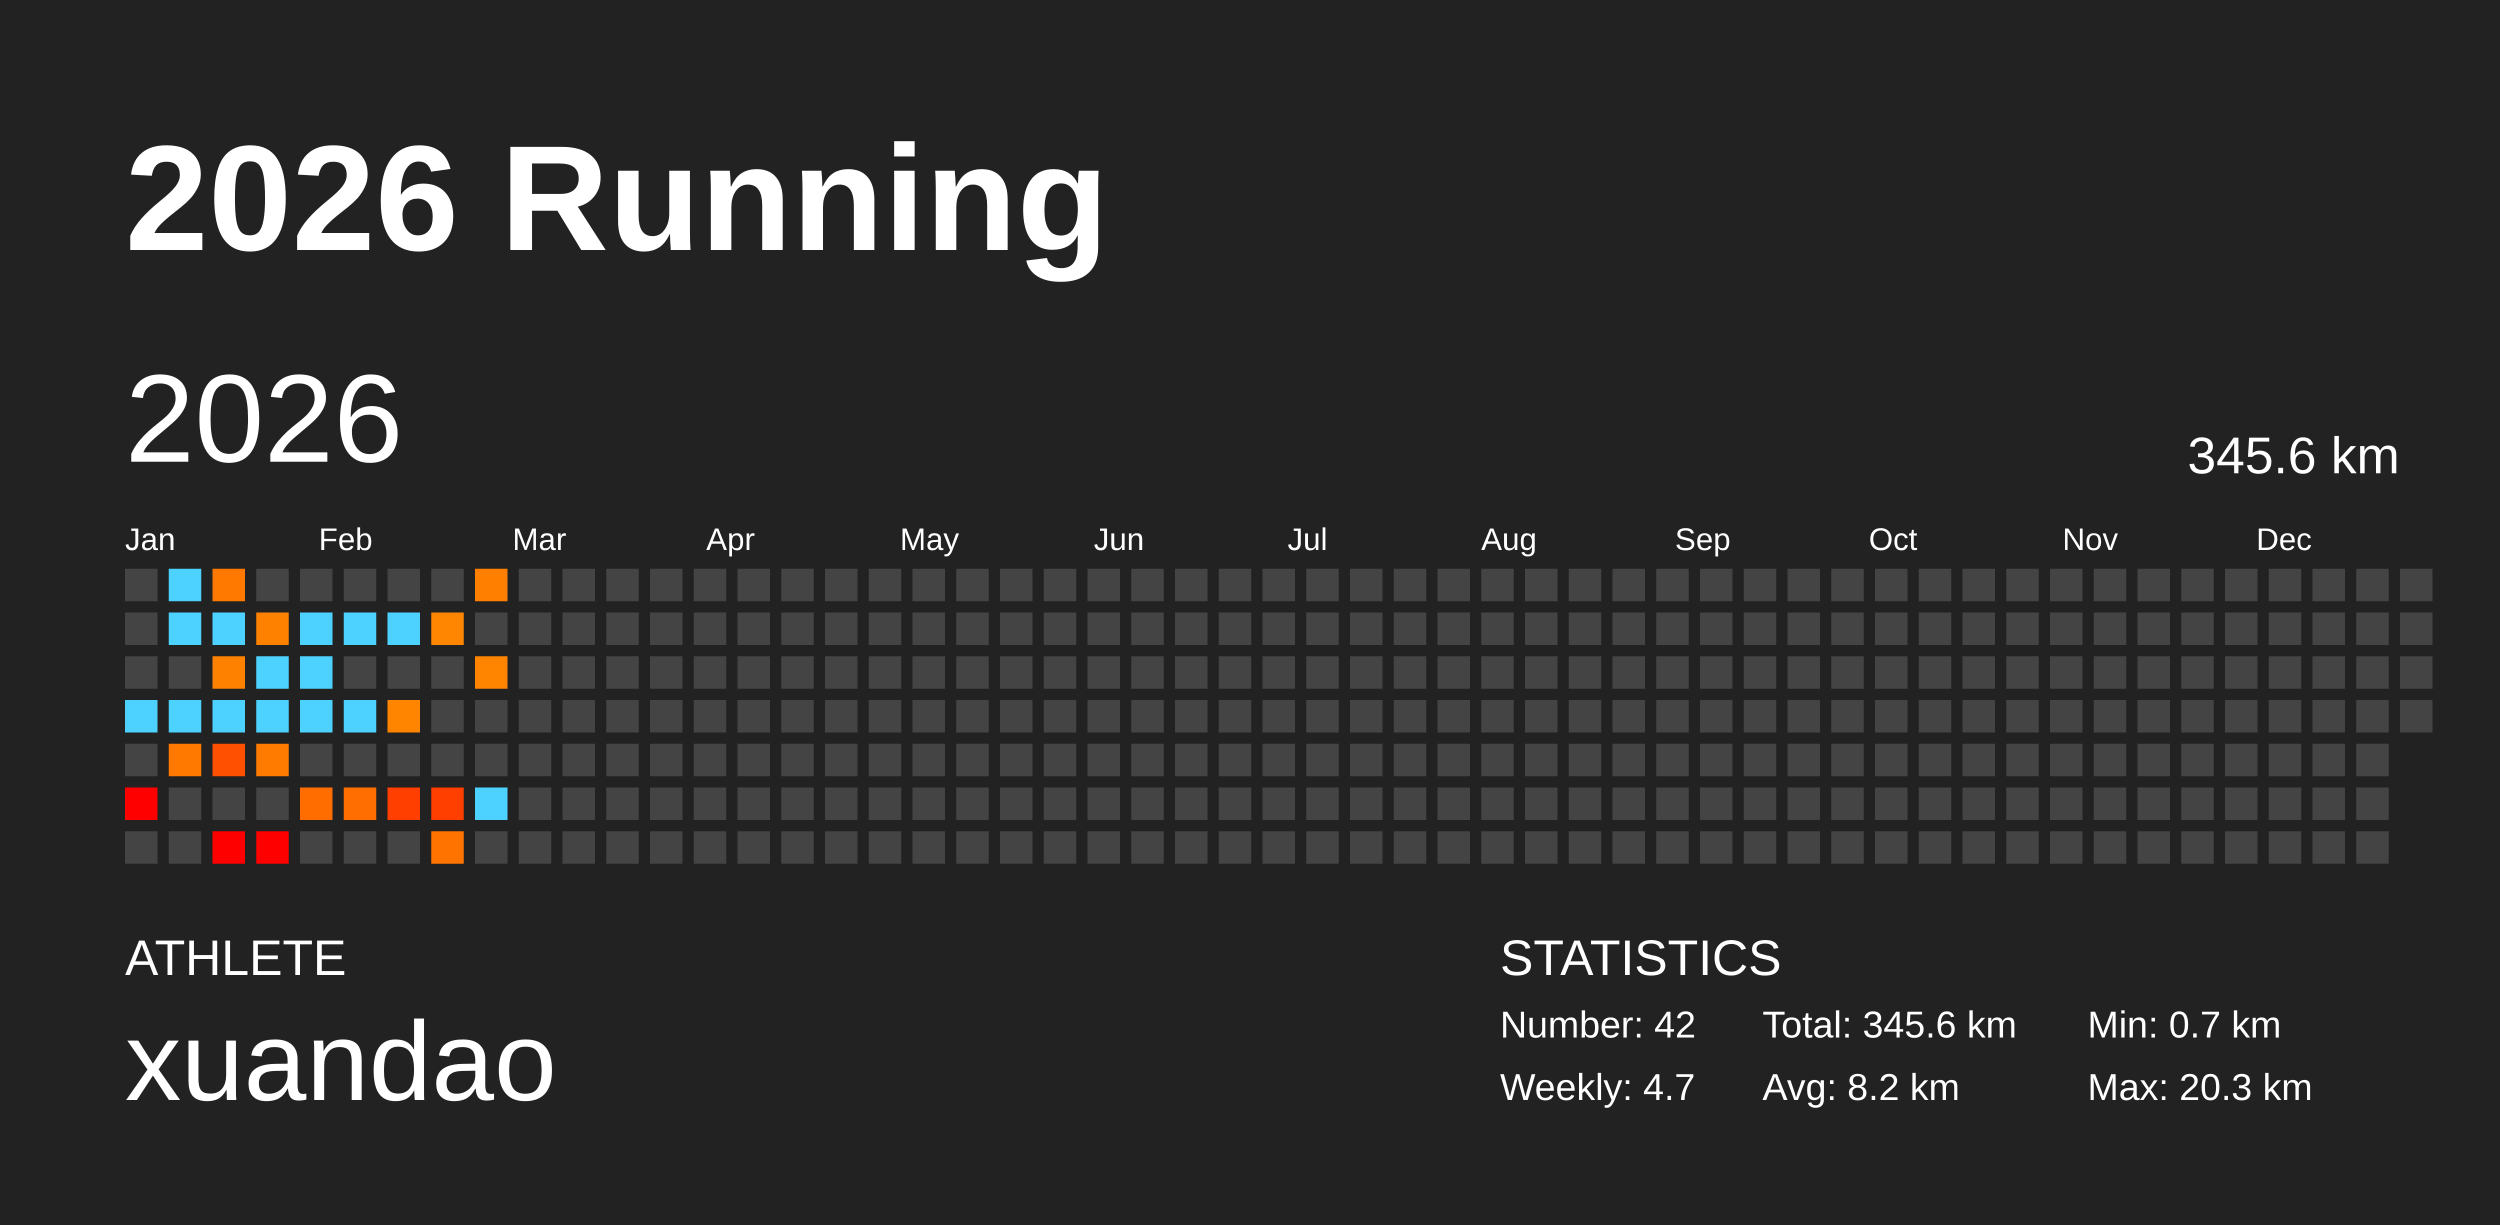
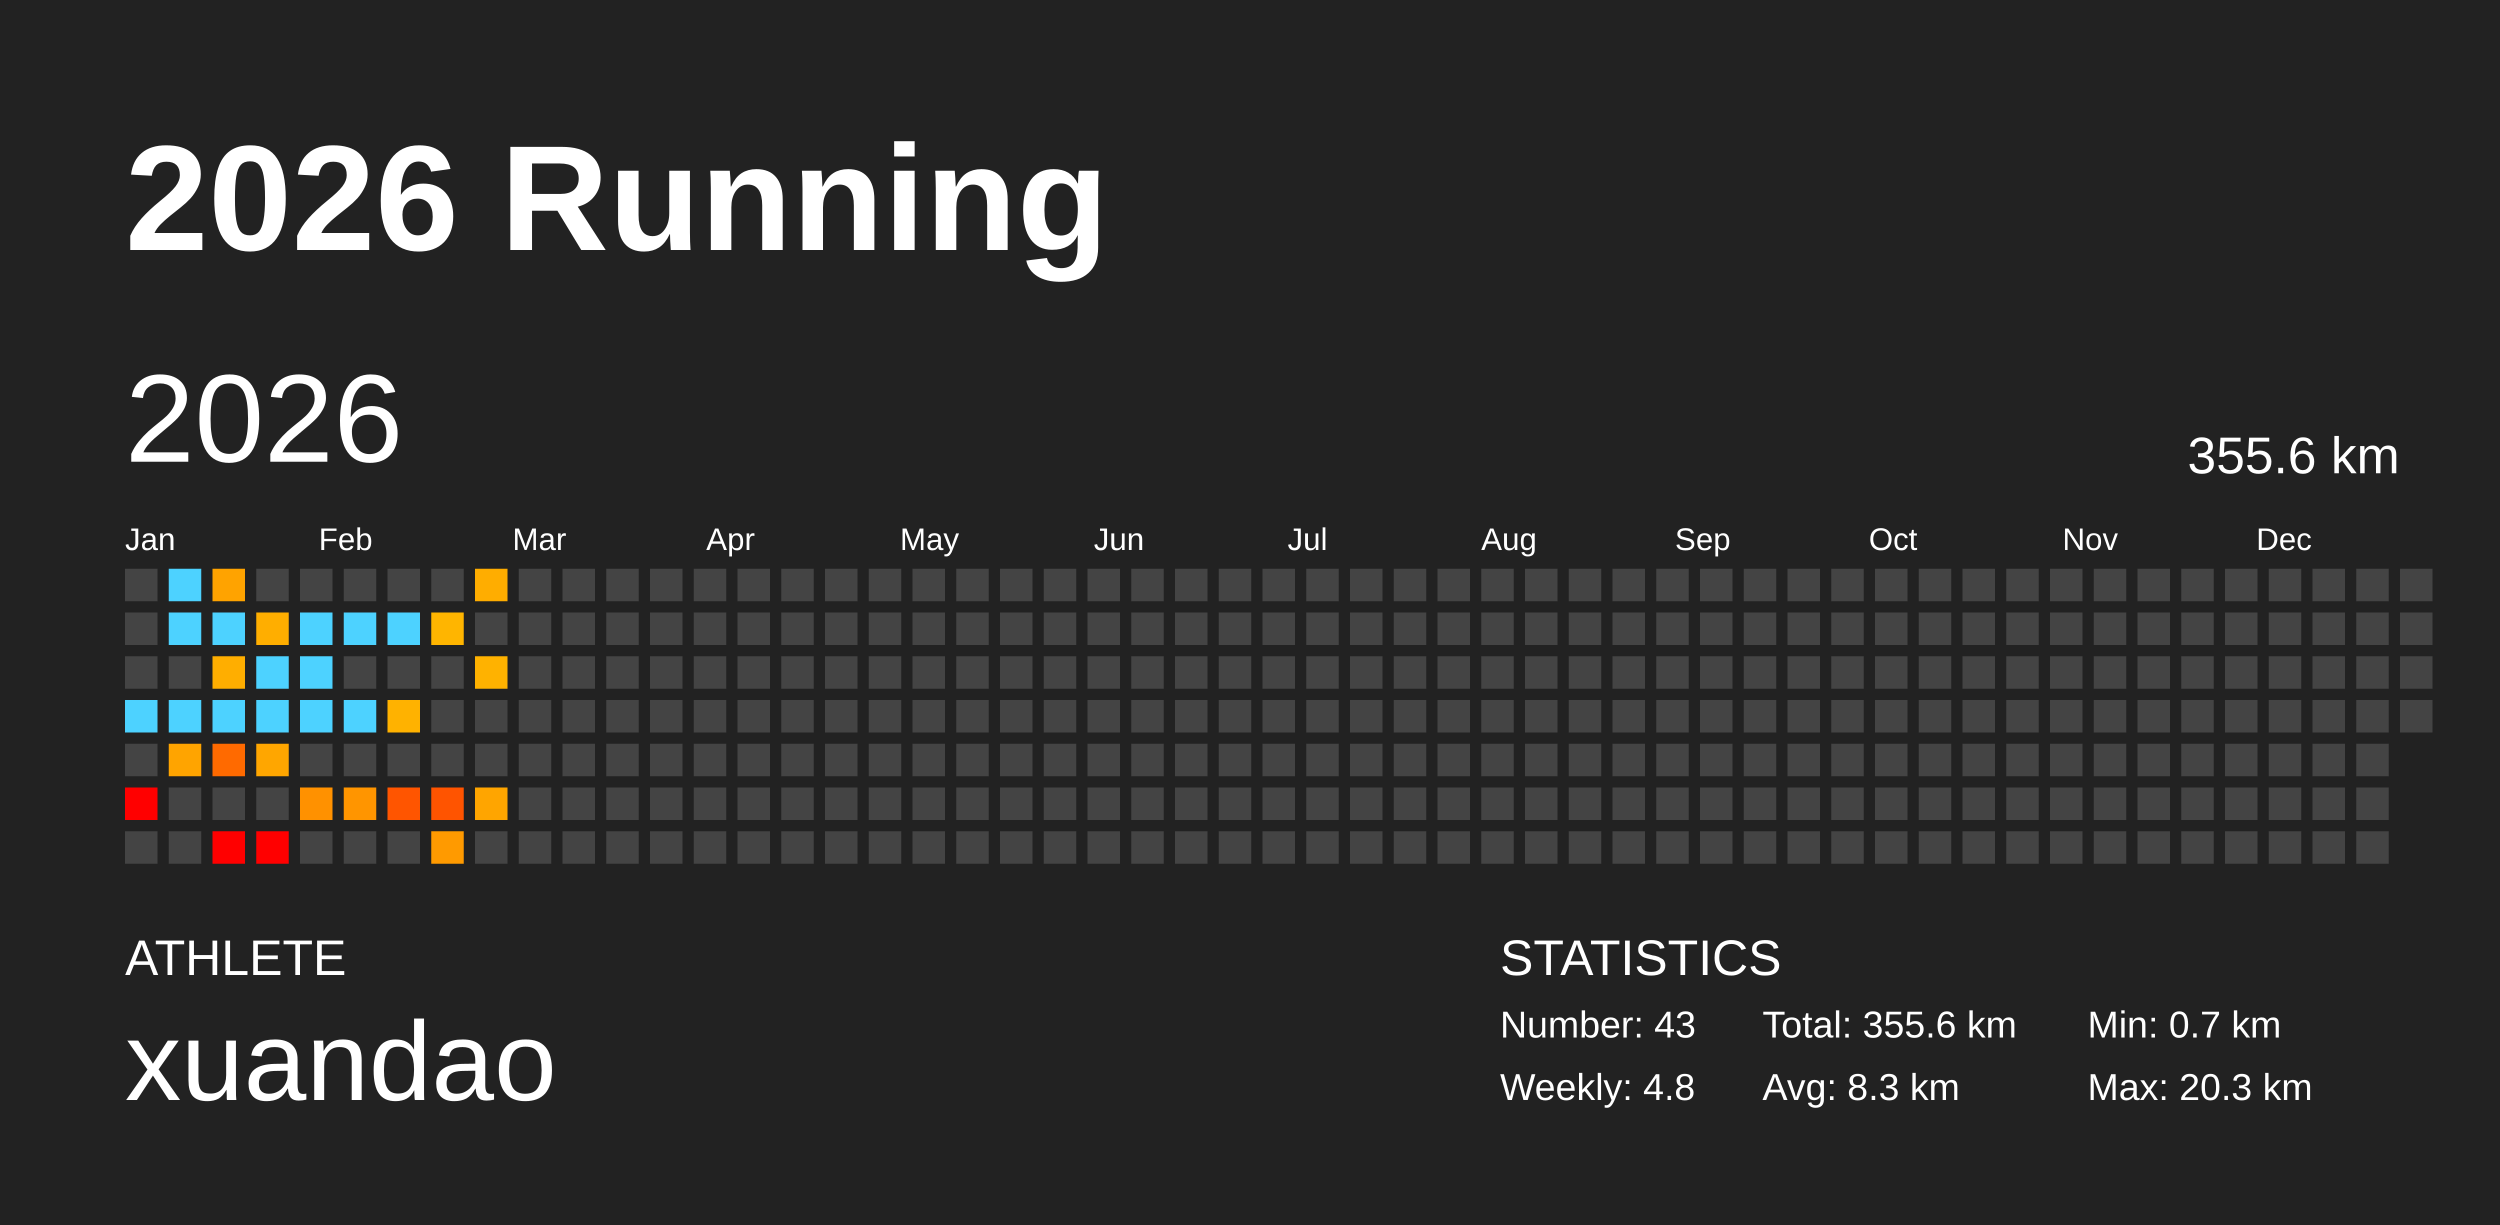
<svg xmlns="http://www.w3.org/2000/svg" baseProfile="full" height="98mm" version="1.1" viewBox="0,0,200,98" width="200mm">
  <defs />
  <rect fill="#222222" height="98" width="200" x="0" y="0" />
  <text fill="#FFFFFF" style="font-size:12px; font-family:Arial; font-weight:bold;" x="10" y="20">2026 Running</text>
  <text fill="#FFFFFF" style="font-size:4px; font-family:Arial" x="10" y="78">ATHLETE</text>
  <text fill="#FFFFFF" style="font-size:9px; font-family:Arial" x="10" y="88">xuandao</text>
  <text fill="#FFFFFF" style="font-size:4px; font-family:Arial" x="120" y="78">STATISTICS</text>
-   <text fill="#FFFFFF" style="font-size:3px; font-family:Arial" x="120" y="83">Number: 42</text>
-   <text fill="#FFFFFF" style="font-size:3px; font-family:Arial" x="120" y="88">Weekly: 4.7</text>
-   <text fill="#FFFFFF" style="font-size:3px; font-family:Arial" x="141" y="83">Total: 345.6 km</text>
-   <text fill="#FFFFFF" style="font-size:3px; font-family:Arial" x="141" y="88">Avg: 8.2 km</text>
+   <text fill="#FFFFFF" style="font-size:3px; font-family:Arial" x="120" y="83">Number: 43</text>
+   <text fill="#FFFFFF" style="font-size:3px; font-family:Arial" x="120" y="88">Weekly: 4.8</text>
+   <text fill="#FFFFFF" style="font-size:3px; font-family:Arial" x="141" y="83">Total: 355.6 km</text>
+   <text fill="#FFFFFF" style="font-size:3px; font-family:Arial" x="141" y="88">Avg: 8.3 km</text>
  <text fill="#FFFFFF" style="font-size:3px; font-family:Arial" x="167" y="83">Min: 0.7 km</text>
  <text fill="#FFFFFF" style="font-size:3px; font-family:Arial" x="167" y="88">Max: 20.3 km</text>
  <text dominant-baseline="hanging" fill="#FFFFFF" style="font-size:10.0px; font-family:Arial;" x="10" y="30">2026</text>
-   <text dominant-baseline="hanging" fill="#FFFFFF" style="font-size:4.125px; font-family:Arial;" x="175" y="35">345.6 km</text>
+   <text dominant-baseline="hanging" fill="#FFFFFF" style="font-size:4.125px; font-family:Arial;" x="175" y="35">355.6 km</text>
  <text fill="#FFFFFF" style="font-size:2.5px; font-family:Arial" x="10.0" y="44">Jan</text>
  <text fill="#FFFFFF" style="font-size:2.5px; font-family:Arial" x="25.5" y="44">Feb</text>
  <text fill="#FFFFFF" style="font-size:2.5px; font-family:Arial" x="41.0" y="44">Mar</text>
  <text fill="#FFFFFF" style="font-size:2.5px; font-family:Arial" x="56.5" y="44">Apr</text>
  <text fill="#FFFFFF" style="font-size:2.5px; font-family:Arial" x="72.0" y="44">May</text>
  <text fill="#FFFFFF" style="font-size:2.5px; font-family:Arial" x="87.5" y="44">Jun</text>
  <text fill="#FFFFFF" style="font-size:2.5px; font-family:Arial" x="103.0" y="44">Jul</text>
  <text fill="#FFFFFF" style="font-size:2.5px; font-family:Arial" x="118.5" y="44">Aug</text>
  <text fill="#FFFFFF" style="font-size:2.5px; font-family:Arial" x="134.0" y="44">Sep</text>
  <text fill="#FFFFFF" style="font-size:2.5px; font-family:Arial" x="149.5" y="44">Oct</text>
  <text fill="#FFFFFF" style="font-size:2.5px; font-family:Arial" x="165.0" y="44">Nov</text>
  <text fill="#FFFFFF" style="font-size:2.5px; font-family:Arial" x="180.5" y="44">Dec</text>
  <rect fill="#444444" height="2.6" width="2.6" x="10.0" y="45.5" />
  <rect fill="#444444" height="2.6" width="2.6" x="10.0" y="49.0" />
  <rect fill="#444444" height="2.6" width="2.6" x="10.0" y="52.5" />
  <rect fill="#4dd2ff" height="2.6" width="2.6" x="10.0" y="56.0" />
  <rect fill="#444444" height="2.6" width="2.6" x="10.0" y="59.5" />
  <rect fill="red" height="2.6" width="2.6" x="10.0" y="63.0" />
  <rect fill="#444444" height="2.6" width="2.6" x="10.0" y="66.5" />
  <rect fill="#4dd2ff" height="2.6" width="2.6" x="13.5" y="45.5" />
  <rect fill="#4dd2ff" height="2.6" width="2.6" x="13.5" y="49.0" />
  <rect fill="#444444" height="2.6" width="2.6" x="13.5" y="52.5" />
  <rect fill="#4dd2ff" height="2.6" width="2.6" x="13.5" y="56.0" />
-   <rect fill="#ff7900" height="2.6" width="2.6" x="13.5" y="59.5" />
+   <rect fill="#ffa400" height="2.6" width="2.6" x="13.5" y="59.5" />
  <rect fill="#444444" height="2.6" width="2.6" x="13.5" y="63.0" />
  <rect fill="#444444" height="2.6" width="2.6" x="13.5" y="66.5" />
-   <rect fill="#ff7900" height="2.6" width="2.6" x="17.0" y="45.5" />
+   <rect fill="#ffa300" height="2.6" width="2.6" x="17.0" y="45.5" />
  <rect fill="#4dd2ff" height="2.6" width="2.6" x="17.0" y="49.0" />
-   <rect fill="#ff8100" height="2.6" width="2.6" x="17.0" y="52.5" />
+   <rect fill="#ffae00" height="2.6" width="2.6" x="17.0" y="52.5" />
  <rect fill="#4dd2ff" height="2.6" width="2.6" x="17.0" y="56.0" />
-   <rect fill="#ff4f00" height="2.6" width="2.6" x="17.0" y="59.5" />
+   <rect fill="#ff6a00" height="2.6" width="2.6" x="17.0" y="59.5" />
  <rect fill="#444444" height="2.6" width="2.6" x="17.0" y="63.0" />
  <rect fill="red" height="2.6" width="2.6" x="17.0" y="66.5" />
  <rect fill="#444444" height="2.6" width="2.6" x="20.5" y="45.5" />
-   <rect fill="#ff8100" height="2.6" width="2.6" x="20.5" y="49.0" />
+   <rect fill="#ffae00" height="2.6" width="2.6" x="20.5" y="49.0" />
  <rect fill="#4dd2ff" height="2.6" width="2.6" x="20.5" y="52.5" />
  <rect fill="#4dd2ff" height="2.6" width="2.6" x="20.5" y="56.0" />
-   <rect fill="#ff7b00" height="2.6" width="2.6" x="20.5" y="59.5" />
+   <rect fill="#ffa600" height="2.6" width="2.6" x="20.5" y="59.5" />
  <rect fill="#444444" height="2.6" width="2.6" x="20.5" y="63.0" />
  <rect fill="red" height="2.6" width="2.6" x="20.5" y="66.5" />
  <rect fill="#444444" height="2.6" width="2.6" x="24.0" y="45.5" />
  <rect fill="#4dd2ff" height="2.6" width="2.6" x="24.0" y="49.0" />
  <rect fill="#4dd2ff" height="2.6" width="2.6" x="24.0" y="52.5" />
  <rect fill="#4dd2ff" height="2.6" width="2.6" x="24.0" y="56.0" />
  <rect fill="#444444" height="2.6" width="2.6" x="24.0" y="59.5" />
-   <rect fill="#ff6c00" height="2.6" width="2.6" x="24.0" y="63.0" />
+   <rect fill="#ff9100" height="2.6" width="2.6" x="24.0" y="63.0" />
  <rect fill="#444444" height="2.6" width="2.6" x="24.0" y="66.5" />
  <rect fill="#444444" height="2.6" width="2.6" x="27.5" y="45.5" />
  <rect fill="#4dd2ff" height="2.6" width="2.6" x="27.5" y="49.0" />
  <rect fill="#444444" height="2.6" width="2.6" x="27.5" y="52.5" />
  <rect fill="#4dd2ff" height="2.6" width="2.6" x="27.5" y="56.0" />
  <rect fill="#444444" height="2.6" width="2.6" x="27.5" y="59.5" />
-   <rect fill="#ff6e00" height="2.6" width="2.6" x="27.5" y="63.0" />
+   <rect fill="#ff9500" height="2.6" width="2.6" x="27.5" y="63.0" />
  <rect fill="#444444" height="2.6" width="2.6" x="27.5" y="66.5" />
  <rect fill="#444444" height="2.6" width="2.6" x="31.0" y="45.5" />
  <rect fill="#4dd2ff" height="2.6" width="2.6" x="31.0" y="49.0" />
  <rect fill="#444444" height="2.6" width="2.6" x="31.0" y="52.5" />
-   <rect fill="#ff8400" height="2.6" width="2.6" x="31.0" y="56.0" />
+   <rect fill="#ffb200" height="2.6" width="2.6" x="31.0" y="56.0" />
  <rect fill="#444444" height="2.6" width="2.6" x="31.0" y="59.5" />
-   <rect fill="#ff3f00" height="2.6" width="2.6" x="31.0" y="63.0" />
+   <rect fill="#ff5500" height="2.6" width="2.6" x="31.0" y="63.0" />
  <rect fill="#444444" height="2.6" width="2.6" x="31.0" y="66.5" />
  <rect fill="#444444" height="2.6" width="2.6" x="34.5" y="45.5" />
-   <rect fill="#ff8600" height="2.6" width="2.6" x="34.5" y="49.0" />
+   <rect fill="#ffb500" height="2.6" width="2.6" x="34.5" y="49.0" />
  <rect fill="#444444" height="2.6" width="2.6" x="34.5" y="52.5" />
  <rect fill="#444444" height="2.6" width="2.6" x="34.5" y="56.0" />
  <rect fill="#444444" height="2.6" width="2.6" x="34.5" y="59.5" />
-   <rect fill="#ff3f00" height="2.6" width="2.6" x="34.5" y="63.0" />
-   <rect fill="#ff7300" height="2.6" width="2.6" x="34.5" y="66.5" />
-   <rect fill="#ff8000" height="2.6" width="2.6" x="38.0" y="45.5" />
+   <rect fill="#ff5400" height="2.6" width="2.6" x="34.5" y="63.0" />
+   <rect fill="#ff9a00" height="2.6" width="2.6" x="34.5" y="66.5" />
+   <rect fill="#ffad00" height="2.6" width="2.6" x="38.0" y="45.5" />
  <rect fill="#444444" height="2.6" width="2.6" x="38.0" y="49.0" />
-   <rect fill="#ff8400" height="2.6" width="2.6" x="38.0" y="52.5" />
+   <rect fill="#ffb200" height="2.6" width="2.6" x="38.0" y="52.5" />
  <rect fill="#444444" height="2.6" width="2.6" x="38.0" y="56.0" />
  <rect fill="#444444" height="2.6" width="2.6" x="38.0" y="59.5" />
-   <rect fill="#4dd2ff" height="2.6" width="2.6" x="38.0" y="63.0" />
+   <rect fill="#ffa500" height="2.6" width="2.6" x="38.0" y="63.0" />
  <rect fill="#444444" height="2.6" width="2.6" x="38.0" y="66.5" />
  <rect fill="#444444" height="2.6" width="2.6" x="41.5" y="45.5" />
  <rect fill="#444444" height="2.6" width="2.6" x="41.5" y="49.0" />
  <rect fill="#444444" height="2.6" width="2.6" x="41.5" y="52.5" />
  <rect fill="#444444" height="2.6" width="2.6" x="41.5" y="56.0" />
  <rect fill="#444444" height="2.6" width="2.6" x="41.5" y="59.5" />
  <rect fill="#444444" height="2.6" width="2.6" x="41.5" y="63.0" />
  <rect fill="#444444" height="2.6" width="2.6" x="41.5" y="66.5" />
  <rect fill="#444444" height="2.6" width="2.6" x="45.0" y="45.5" />
  <rect fill="#444444" height="2.6" width="2.6" x="45.0" y="49.0" />
  <rect fill="#444444" height="2.6" width="2.6" x="45.0" y="52.5" />
  <rect fill="#444444" height="2.6" width="2.6" x="45.0" y="56.0" />
  <rect fill="#444444" height="2.6" width="2.6" x="45.0" y="59.5" />
  <rect fill="#444444" height="2.6" width="2.6" x="45.0" y="63.0" />
  <rect fill="#444444" height="2.6" width="2.6" x="45.0" y="66.5" />
  <rect fill="#444444" height="2.6" width="2.6" x="48.5" y="45.5" />
  <rect fill="#444444" height="2.6" width="2.6" x="48.5" y="49.0" />
  <rect fill="#444444" height="2.6" width="2.6" x="48.5" y="52.5" />
  <rect fill="#444444" height="2.6" width="2.6" x="48.5" y="56.0" />
  <rect fill="#444444" height="2.6" width="2.6" x="48.5" y="59.5" />
  <rect fill="#444444" height="2.6" width="2.6" x="48.5" y="63.0" />
  <rect fill="#444444" height="2.6" width="2.6" x="48.5" y="66.5" />
  <rect fill="#444444" height="2.6" width="2.6" x="52.0" y="45.5" />
  <rect fill="#444444" height="2.6" width="2.6" x="52.0" y="49.0" />
  <rect fill="#444444" height="2.6" width="2.6" x="52.0" y="52.5" />
  <rect fill="#444444" height="2.6" width="2.6" x="52.0" y="56.0" />
  <rect fill="#444444" height="2.6" width="2.6" x="52.0" y="59.5" />
  <rect fill="#444444" height="2.6" width="2.6" x="52.0" y="63.0" />
  <rect fill="#444444" height="2.6" width="2.6" x="52.0" y="66.5" />
  <rect fill="#444444" height="2.6" width="2.6" x="55.5" y="45.5" />
  <rect fill="#444444" height="2.6" width="2.6" x="55.5" y="49.0" />
  <rect fill="#444444" height="2.6" width="2.6" x="55.5" y="52.5" />
  <rect fill="#444444" height="2.6" width="2.6" x="55.5" y="56.0" />
  <rect fill="#444444" height="2.6" width="2.6" x="55.5" y="59.5" />
  <rect fill="#444444" height="2.6" width="2.6" x="55.5" y="63.0" />
  <rect fill="#444444" height="2.6" width="2.6" x="55.5" y="66.5" />
  <rect fill="#444444" height="2.6" width="2.6" x="59.0" y="45.5" />
  <rect fill="#444444" height="2.6" width="2.6" x="59.0" y="49.0" />
  <rect fill="#444444" height="2.6" width="2.6" x="59.0" y="52.5" />
  <rect fill="#444444" height="2.6" width="2.6" x="59.0" y="56.0" />
  <rect fill="#444444" height="2.6" width="2.6" x="59.0" y="59.5" />
  <rect fill="#444444" height="2.6" width="2.6" x="59.0" y="63.0" />
  <rect fill="#444444" height="2.6" width="2.6" x="59.0" y="66.5" />
  <rect fill="#444444" height="2.6" width="2.6" x="62.5" y="45.5" />
  <rect fill="#444444" height="2.6" width="2.6" x="62.5" y="49.0" />
  <rect fill="#444444" height="2.6" width="2.6" x="62.5" y="52.5" />
  <rect fill="#444444" height="2.6" width="2.6" x="62.5" y="56.0" />
  <rect fill="#444444" height="2.6" width="2.6" x="62.5" y="59.5" />
  <rect fill="#444444" height="2.6" width="2.6" x="62.5" y="63.0" />
  <rect fill="#444444" height="2.6" width="2.6" x="62.5" y="66.5" />
  <rect fill="#444444" height="2.6" width="2.6" x="66.0" y="45.5" />
  <rect fill="#444444" height="2.6" width="2.6" x="66.0" y="49.0" />
  <rect fill="#444444" height="2.6" width="2.6" x="66.0" y="52.5" />
  <rect fill="#444444" height="2.6" width="2.6" x="66.0" y="56.0" />
  <rect fill="#444444" height="2.6" width="2.6" x="66.0" y="59.5" />
  <rect fill="#444444" height="2.6" width="2.6" x="66.0" y="63.0" />
  <rect fill="#444444" height="2.6" width="2.6" x="66.0" y="66.5" />
  <rect fill="#444444" height="2.6" width="2.6" x="69.5" y="45.5" />
  <rect fill="#444444" height="2.6" width="2.6" x="69.5" y="49.0" />
  <rect fill="#444444" height="2.6" width="2.6" x="69.5" y="52.5" />
  <rect fill="#444444" height="2.6" width="2.6" x="69.5" y="56.0" />
  <rect fill="#444444" height="2.6" width="2.6" x="69.5" y="59.5" />
  <rect fill="#444444" height="2.6" width="2.6" x="69.5" y="63.0" />
  <rect fill="#444444" height="2.6" width="2.6" x="69.5" y="66.5" />
  <rect fill="#444444" height="2.6" width="2.6" x="73.0" y="45.5" />
  <rect fill="#444444" height="2.6" width="2.6" x="73.0" y="49.0" />
  <rect fill="#444444" height="2.6" width="2.6" x="73.0" y="52.5" />
  <rect fill="#444444" height="2.6" width="2.6" x="73.0" y="56.0" />
  <rect fill="#444444" height="2.6" width="2.6" x="73.0" y="59.5" />
  <rect fill="#444444" height="2.6" width="2.6" x="73.0" y="63.0" />
  <rect fill="#444444" height="2.6" width="2.6" x="73.0" y="66.5" />
  <rect fill="#444444" height="2.6" width="2.6" x="76.5" y="45.5" />
  <rect fill="#444444" height="2.6" width="2.6" x="76.5" y="49.0" />
  <rect fill="#444444" height="2.6" width="2.6" x="76.5" y="52.5" />
  <rect fill="#444444" height="2.6" width="2.6" x="76.5" y="56.0" />
  <rect fill="#444444" height="2.6" width="2.6" x="76.5" y="59.5" />
  <rect fill="#444444" height="2.6" width="2.6" x="76.5" y="63.0" />
  <rect fill="#444444" height="2.6" width="2.6" x="76.5" y="66.5" />
  <rect fill="#444444" height="2.6" width="2.6" x="80.0" y="45.5" />
  <rect fill="#444444" height="2.6" width="2.6" x="80.0" y="49.0" />
  <rect fill="#444444" height="2.6" width="2.6" x="80.0" y="52.5" />
  <rect fill="#444444" height="2.6" width="2.6" x="80.0" y="56.0" />
  <rect fill="#444444" height="2.6" width="2.6" x="80.0" y="59.5" />
  <rect fill="#444444" height="2.6" width="2.6" x="80.0" y="63.0" />
  <rect fill="#444444" height="2.6" width="2.6" x="80.0" y="66.5" />
  <rect fill="#444444" height="2.6" width="2.6" x="83.5" y="45.5" />
  <rect fill="#444444" height="2.6" width="2.6" x="83.5" y="49.0" />
  <rect fill="#444444" height="2.6" width="2.6" x="83.5" y="52.5" />
  <rect fill="#444444" height="2.6" width="2.6" x="83.5" y="56.0" />
  <rect fill="#444444" height="2.6" width="2.6" x="83.5" y="59.5" />
  <rect fill="#444444" height="2.6" width="2.6" x="83.5" y="63.0" />
  <rect fill="#444444" height="2.6" width="2.6" x="83.5" y="66.5" />
  <rect fill="#444444" height="2.6" width="2.6" x="87.0" y="45.5" />
  <rect fill="#444444" height="2.6" width="2.6" x="87.0" y="49.0" />
  <rect fill="#444444" height="2.6" width="2.6" x="87.0" y="52.5" />
  <rect fill="#444444" height="2.6" width="2.6" x="87.0" y="56.0" />
  <rect fill="#444444" height="2.6" width="2.6" x="87.0" y="59.5" />
  <rect fill="#444444" height="2.6" width="2.6" x="87.0" y="63.0" />
  <rect fill="#444444" height="2.6" width="2.6" x="87.0" y="66.5" />
  <rect fill="#444444" height="2.6" width="2.6" x="90.5" y="45.5" />
  <rect fill="#444444" height="2.6" width="2.6" x="90.5" y="49.0" />
  <rect fill="#444444" height="2.6" width="2.6" x="90.5" y="52.5" />
  <rect fill="#444444" height="2.6" width="2.6" x="90.5" y="56.0" />
  <rect fill="#444444" height="2.6" width="2.6" x="90.5" y="59.5" />
  <rect fill="#444444" height="2.6" width="2.6" x="90.5" y="63.0" />
  <rect fill="#444444" height="2.6" width="2.6" x="90.5" y="66.5" />
  <rect fill="#444444" height="2.6" width="2.6" x="94.0" y="45.5" />
  <rect fill="#444444" height="2.6" width="2.6" x="94.0" y="49.0" />
  <rect fill="#444444" height="2.6" width="2.6" x="94.0" y="52.5" />
  <rect fill="#444444" height="2.6" width="2.6" x="94.0" y="56.0" />
  <rect fill="#444444" height="2.6" width="2.6" x="94.0" y="59.5" />
  <rect fill="#444444" height="2.6" width="2.6" x="94.0" y="63.0" />
  <rect fill="#444444" height="2.6" width="2.6" x="94.0" y="66.5" />
  <rect fill="#444444" height="2.6" width="2.6" x="97.5" y="45.5" />
  <rect fill="#444444" height="2.6" width="2.6" x="97.5" y="49.0" />
  <rect fill="#444444" height="2.6" width="2.6" x="97.5" y="52.5" />
  <rect fill="#444444" height="2.6" width="2.6" x="97.5" y="56.0" />
  <rect fill="#444444" height="2.6" width="2.6" x="97.5" y="59.5" />
  <rect fill="#444444" height="2.6" width="2.6" x="97.5" y="63.0" />
  <rect fill="#444444" height="2.6" width="2.6" x="97.5" y="66.5" />
  <rect fill="#444444" height="2.6" width="2.6" x="101.0" y="45.5" />
  <rect fill="#444444" height="2.6" width="2.6" x="101.0" y="49.0" />
  <rect fill="#444444" height="2.6" width="2.6" x="101.0" y="52.5" />
  <rect fill="#444444" height="2.6" width="2.6" x="101.0" y="56.0" />
  <rect fill="#444444" height="2.6" width="2.6" x="101.0" y="59.5" />
  <rect fill="#444444" height="2.6" width="2.6" x="101.0" y="63.0" />
  <rect fill="#444444" height="2.6" width="2.6" x="101.0" y="66.5" />
  <rect fill="#444444" height="2.6" width="2.6" x="104.5" y="45.5" />
  <rect fill="#444444" height="2.6" width="2.6" x="104.5" y="49.0" />
  <rect fill="#444444" height="2.6" width="2.6" x="104.5" y="52.5" />
  <rect fill="#444444" height="2.6" width="2.6" x="104.5" y="56.0" />
  <rect fill="#444444" height="2.6" width="2.6" x="104.5" y="59.5" />
  <rect fill="#444444" height="2.6" width="2.6" x="104.5" y="63.0" />
  <rect fill="#444444" height="2.6" width="2.6" x="104.5" y="66.5" />
  <rect fill="#444444" height="2.6" width="2.6" x="108.0" y="45.5" />
  <rect fill="#444444" height="2.6" width="2.6" x="108.0" y="49.0" />
  <rect fill="#444444" height="2.6" width="2.6" x="108.0" y="52.5" />
  <rect fill="#444444" height="2.6" width="2.6" x="108.0" y="56.0" />
  <rect fill="#444444" height="2.6" width="2.6" x="108.0" y="59.5" />
  <rect fill="#444444" height="2.6" width="2.6" x="108.0" y="63.0" />
  <rect fill="#444444" height="2.6" width="2.6" x="108.0" y="66.5" />
  <rect fill="#444444" height="2.6" width="2.6" x="111.5" y="45.5" />
  <rect fill="#444444" height="2.6" width="2.6" x="111.5" y="49.0" />
  <rect fill="#444444" height="2.6" width="2.6" x="111.5" y="52.5" />
  <rect fill="#444444" height="2.6" width="2.6" x="111.5" y="56.0" />
  <rect fill="#444444" height="2.6" width="2.6" x="111.5" y="59.5" />
  <rect fill="#444444" height="2.6" width="2.6" x="111.5" y="63.0" />
  <rect fill="#444444" height="2.6" width="2.6" x="111.5" y="66.5" />
  <rect fill="#444444" height="2.6" width="2.6" x="115.0" y="45.5" />
  <rect fill="#444444" height="2.6" width="2.6" x="115.0" y="49.0" />
  <rect fill="#444444" height="2.6" width="2.6" x="115.0" y="52.5" />
  <rect fill="#444444" height="2.6" width="2.6" x="115.0" y="56.0" />
  <rect fill="#444444" height="2.6" width="2.6" x="115.0" y="59.5" />
  <rect fill="#444444" height="2.6" width="2.6" x="115.0" y="63.0" />
  <rect fill="#444444" height="2.6" width="2.6" x="115.0" y="66.5" />
  <rect fill="#444444" height="2.6" width="2.6" x="118.5" y="45.5" />
  <rect fill="#444444" height="2.6" width="2.6" x="118.5" y="49.0" />
  <rect fill="#444444" height="2.6" width="2.6" x="118.5" y="52.5" />
  <rect fill="#444444" height="2.6" width="2.6" x="118.5" y="56.0" />
  <rect fill="#444444" height="2.6" width="2.6" x="118.5" y="59.5" />
  <rect fill="#444444" height="2.6" width="2.6" x="118.5" y="63.0" />
  <rect fill="#444444" height="2.6" width="2.6" x="118.5" y="66.5" />
  <rect fill="#444444" height="2.6" width="2.6" x="122.0" y="45.5" />
  <rect fill="#444444" height="2.6" width="2.6" x="122.0" y="49.0" />
  <rect fill="#444444" height="2.6" width="2.6" x="122.0" y="52.5" />
  <rect fill="#444444" height="2.6" width="2.6" x="122.0" y="56.0" />
  <rect fill="#444444" height="2.6" width="2.6" x="122.0" y="59.5" />
  <rect fill="#444444" height="2.6" width="2.6" x="122.0" y="63.0" />
  <rect fill="#444444" height="2.6" width="2.6" x="122.0" y="66.5" />
  <rect fill="#444444" height="2.6" width="2.6" x="125.5" y="45.5" />
  <rect fill="#444444" height="2.6" width="2.6" x="125.5" y="49.0" />
  <rect fill="#444444" height="2.6" width="2.6" x="125.5" y="52.5" />
  <rect fill="#444444" height="2.6" width="2.6" x="125.5" y="56.0" />
  <rect fill="#444444" height="2.6" width="2.6" x="125.5" y="59.5" />
  <rect fill="#444444" height="2.6" width="2.6" x="125.5" y="63.0" />
  <rect fill="#444444" height="2.6" width="2.6" x="125.5" y="66.5" />
  <rect fill="#444444" height="2.6" width="2.6" x="129.0" y="45.5" />
  <rect fill="#444444" height="2.6" width="2.6" x="129.0" y="49.0" />
  <rect fill="#444444" height="2.6" width="2.6" x="129.0" y="52.5" />
  <rect fill="#444444" height="2.6" width="2.6" x="129.0" y="56.0" />
  <rect fill="#444444" height="2.6" width="2.6" x="129.0" y="59.5" />
  <rect fill="#444444" height="2.6" width="2.6" x="129.0" y="63.0" />
  <rect fill="#444444" height="2.6" width="2.6" x="129.0" y="66.5" />
  <rect fill="#444444" height="2.6" width="2.6" x="132.5" y="45.5" />
  <rect fill="#444444" height="2.6" width="2.6" x="132.5" y="49.0" />
  <rect fill="#444444" height="2.6" width="2.6" x="132.5" y="52.5" />
  <rect fill="#444444" height="2.6" width="2.6" x="132.5" y="56.0" />
  <rect fill="#444444" height="2.6" width="2.6" x="132.5" y="59.5" />
  <rect fill="#444444" height="2.6" width="2.6" x="132.5" y="63.0" />
  <rect fill="#444444" height="2.6" width="2.6" x="132.5" y="66.5" />
  <rect fill="#444444" height="2.6" width="2.6" x="136.0" y="45.5" />
  <rect fill="#444444" height="2.6" width="2.6" x="136.0" y="49.0" />
  <rect fill="#444444" height="2.6" width="2.6" x="136.0" y="52.5" />
  <rect fill="#444444" height="2.6" width="2.6" x="136.0" y="56.0" />
  <rect fill="#444444" height="2.6" width="2.6" x="136.0" y="59.5" />
  <rect fill="#444444" height="2.6" width="2.6" x="136.0" y="63.0" />
  <rect fill="#444444" height="2.6" width="2.6" x="136.0" y="66.5" />
  <rect fill="#444444" height="2.6" width="2.6" x="139.5" y="45.5" />
  <rect fill="#444444" height="2.6" width="2.6" x="139.5" y="49.0" />
  <rect fill="#444444" height="2.6" width="2.6" x="139.5" y="52.5" />
  <rect fill="#444444" height="2.6" width="2.6" x="139.5" y="56.0" />
  <rect fill="#444444" height="2.6" width="2.6" x="139.5" y="59.5" />
  <rect fill="#444444" height="2.6" width="2.6" x="139.5" y="63.0" />
  <rect fill="#444444" height="2.6" width="2.6" x="139.5" y="66.5" />
  <rect fill="#444444" height="2.6" width="2.6" x="143.0" y="45.5" />
  <rect fill="#444444" height="2.6" width="2.6" x="143.0" y="49.0" />
  <rect fill="#444444" height="2.6" width="2.6" x="143.0" y="52.5" />
  <rect fill="#444444" height="2.6" width="2.6" x="143.0" y="56.0" />
  <rect fill="#444444" height="2.6" width="2.6" x="143.0" y="59.5" />
  <rect fill="#444444" height="2.6" width="2.6" x="143.0" y="63.0" />
  <rect fill="#444444" height="2.6" width="2.6" x="143.0" y="66.5" />
  <rect fill="#444444" height="2.6" width="2.6" x="146.5" y="45.5" />
  <rect fill="#444444" height="2.6" width="2.6" x="146.5" y="49.0" />
  <rect fill="#444444" height="2.6" width="2.6" x="146.5" y="52.5" />
  <rect fill="#444444" height="2.6" width="2.6" x="146.5" y="56.0" />
  <rect fill="#444444" height="2.6" width="2.6" x="146.5" y="59.5" />
  <rect fill="#444444" height="2.6" width="2.6" x="146.5" y="63.0" />
  <rect fill="#444444" height="2.6" width="2.6" x="146.5" y="66.5" />
  <rect fill="#444444" height="2.6" width="2.6" x="150.0" y="45.5" />
  <rect fill="#444444" height="2.6" width="2.6" x="150.0" y="49.0" />
  <rect fill="#444444" height="2.6" width="2.6" x="150.0" y="52.5" />
  <rect fill="#444444" height="2.6" width="2.6" x="150.0" y="56.0" />
  <rect fill="#444444" height="2.6" width="2.6" x="150.0" y="59.5" />
  <rect fill="#444444" height="2.6" width="2.6" x="150.0" y="63.0" />
  <rect fill="#444444" height="2.6" width="2.6" x="150.0" y="66.5" />
  <rect fill="#444444" height="2.6" width="2.6" x="153.5" y="45.5" />
  <rect fill="#444444" height="2.6" width="2.6" x="153.5" y="49.0" />
  <rect fill="#444444" height="2.6" width="2.6" x="153.5" y="52.5" />
  <rect fill="#444444" height="2.6" width="2.6" x="153.5" y="56.0" />
  <rect fill="#444444" height="2.6" width="2.6" x="153.5" y="59.5" />
  <rect fill="#444444" height="2.6" width="2.6" x="153.5" y="63.0" />
  <rect fill="#444444" height="2.6" width="2.6" x="153.5" y="66.5" />
  <rect fill="#444444" height="2.6" width="2.6" x="157.0" y="45.5" />
  <rect fill="#444444" height="2.6" width="2.6" x="157.0" y="49.0" />
  <rect fill="#444444" height="2.6" width="2.6" x="157.0" y="52.5" />
  <rect fill="#444444" height="2.6" width="2.6" x="157.0" y="56.0" />
  <rect fill="#444444" height="2.6" width="2.6" x="157.0" y="59.5" />
  <rect fill="#444444" height="2.6" width="2.6" x="157.0" y="63.0" />
  <rect fill="#444444" height="2.6" width="2.6" x="157.0" y="66.5" />
  <rect fill="#444444" height="2.6" width="2.6" x="160.5" y="45.5" />
  <rect fill="#444444" height="2.6" width="2.6" x="160.5" y="49.0" />
  <rect fill="#444444" height="2.6" width="2.6" x="160.5" y="52.5" />
  <rect fill="#444444" height="2.6" width="2.6" x="160.5" y="56.0" />
  <rect fill="#444444" height="2.6" width="2.6" x="160.5" y="59.5" />
  <rect fill="#444444" height="2.6" width="2.6" x="160.5" y="63.0" />
  <rect fill="#444444" height="2.6" width="2.6" x="160.5" y="66.5" />
  <rect fill="#444444" height="2.6" width="2.6" x="164.0" y="45.5" />
  <rect fill="#444444" height="2.6" width="2.6" x="164.0" y="49.0" />
  <rect fill="#444444" height="2.6" width="2.6" x="164.0" y="52.5" />
  <rect fill="#444444" height="2.6" width="2.6" x="164.0" y="56.0" />
  <rect fill="#444444" height="2.6" width="2.6" x="164.0" y="59.5" />
  <rect fill="#444444" height="2.6" width="2.6" x="164.0" y="63.0" />
  <rect fill="#444444" height="2.6" width="2.6" x="164.0" y="66.5" />
  <rect fill="#444444" height="2.6" width="2.6" x="167.5" y="45.5" />
  <rect fill="#444444" height="2.6" width="2.6" x="167.5" y="49.0" />
  <rect fill="#444444" height="2.6" width="2.6" x="167.5" y="52.5" />
  <rect fill="#444444" height="2.6" width="2.6" x="167.5" y="56.0" />
  <rect fill="#444444" height="2.6" width="2.6" x="167.5" y="59.5" />
  <rect fill="#444444" height="2.6" width="2.6" x="167.5" y="63.0" />
  <rect fill="#444444" height="2.6" width="2.6" x="167.5" y="66.5" />
  <rect fill="#444444" height="2.6" width="2.6" x="171.0" y="45.5" />
  <rect fill="#444444" height="2.6" width="2.6" x="171.0" y="49.0" />
  <rect fill="#444444" height="2.6" width="2.6" x="171.0" y="52.5" />
  <rect fill="#444444" height="2.6" width="2.6" x="171.0" y="56.0" />
  <rect fill="#444444" height="2.6" width="2.6" x="171.0" y="59.5" />
  <rect fill="#444444" height="2.6" width="2.6" x="171.0" y="63.0" />
  <rect fill="#444444" height="2.6" width="2.6" x="171.0" y="66.5" />
  <rect fill="#444444" height="2.6" width="2.6" x="174.5" y="45.5" />
  <rect fill="#444444" height="2.6" width="2.6" x="174.5" y="49.0" />
  <rect fill="#444444" height="2.6" width="2.6" x="174.5" y="52.5" />
  <rect fill="#444444" height="2.6" width="2.6" x="174.5" y="56.0" />
  <rect fill="#444444" height="2.6" width="2.6" x="174.5" y="59.5" />
  <rect fill="#444444" height="2.6" width="2.6" x="174.5" y="63.0" />
  <rect fill="#444444" height="2.6" width="2.6" x="174.5" y="66.5" />
  <rect fill="#444444" height="2.6" width="2.6" x="178.0" y="45.5" />
  <rect fill="#444444" height="2.6" width="2.6" x="178.0" y="49.0" />
  <rect fill="#444444" height="2.6" width="2.6" x="178.0" y="52.5" />
  <rect fill="#444444" height="2.6" width="2.6" x="178.0" y="56.0" />
  <rect fill="#444444" height="2.6" width="2.6" x="178.0" y="59.5" />
  <rect fill="#444444" height="2.6" width="2.6" x="178.0" y="63.0" />
  <rect fill="#444444" height="2.6" width="2.6" x="178.0" y="66.5" />
  <rect fill="#444444" height="2.6" width="2.6" x="181.5" y="45.5" />
  <rect fill="#444444" height="2.6" width="2.6" x="181.5" y="49.0" />
  <rect fill="#444444" height="2.6" width="2.6" x="181.5" y="52.5" />
  <rect fill="#444444" height="2.6" width="2.6" x="181.5" y="56.0" />
  <rect fill="#444444" height="2.6" width="2.6" x="181.5" y="59.5" />
  <rect fill="#444444" height="2.6" width="2.6" x="181.5" y="63.0" />
  <rect fill="#444444" height="2.6" width="2.6" x="181.5" y="66.5" />
  <rect fill="#444444" height="2.6" width="2.6" x="185.0" y="45.5" />
  <rect fill="#444444" height="2.6" width="2.6" x="185.0" y="49.0" />
  <rect fill="#444444" height="2.6" width="2.6" x="185.0" y="52.5" />
  <rect fill="#444444" height="2.6" width="2.6" x="185.0" y="56.0" />
  <rect fill="#444444" height="2.6" width="2.6" x="185.0" y="59.5" />
  <rect fill="#444444" height="2.6" width="2.6" x="185.0" y="63.0" />
  <rect fill="#444444" height="2.6" width="2.6" x="185.0" y="66.5" />
  <rect fill="#444444" height="2.6" width="2.6" x="188.5" y="45.5" />
  <rect fill="#444444" height="2.6" width="2.6" x="188.5" y="49.0" />
  <rect fill="#444444" height="2.6" width="2.6" x="188.5" y="52.5" />
  <rect fill="#444444" height="2.6" width="2.6" x="188.5" y="56.0" />
  <rect fill="#444444" height="2.6" width="2.6" x="188.5" y="59.5" />
  <rect fill="#444444" height="2.6" width="2.6" x="188.5" y="63.0" />
  <rect fill="#444444" height="2.6" width="2.6" x="188.5" y="66.5" />
  <rect fill="#444444" height="2.6" width="2.6" x="192.0" y="45.5" />
  <rect fill="#444444" height="2.6" width="2.6" x="192.0" y="49.0" />
  <rect fill="#444444" height="2.6" width="2.6" x="192.0" y="52.5" />
  <rect fill="#444444" height="2.6" width="2.6" x="192.0" y="56.0" />
</svg>
